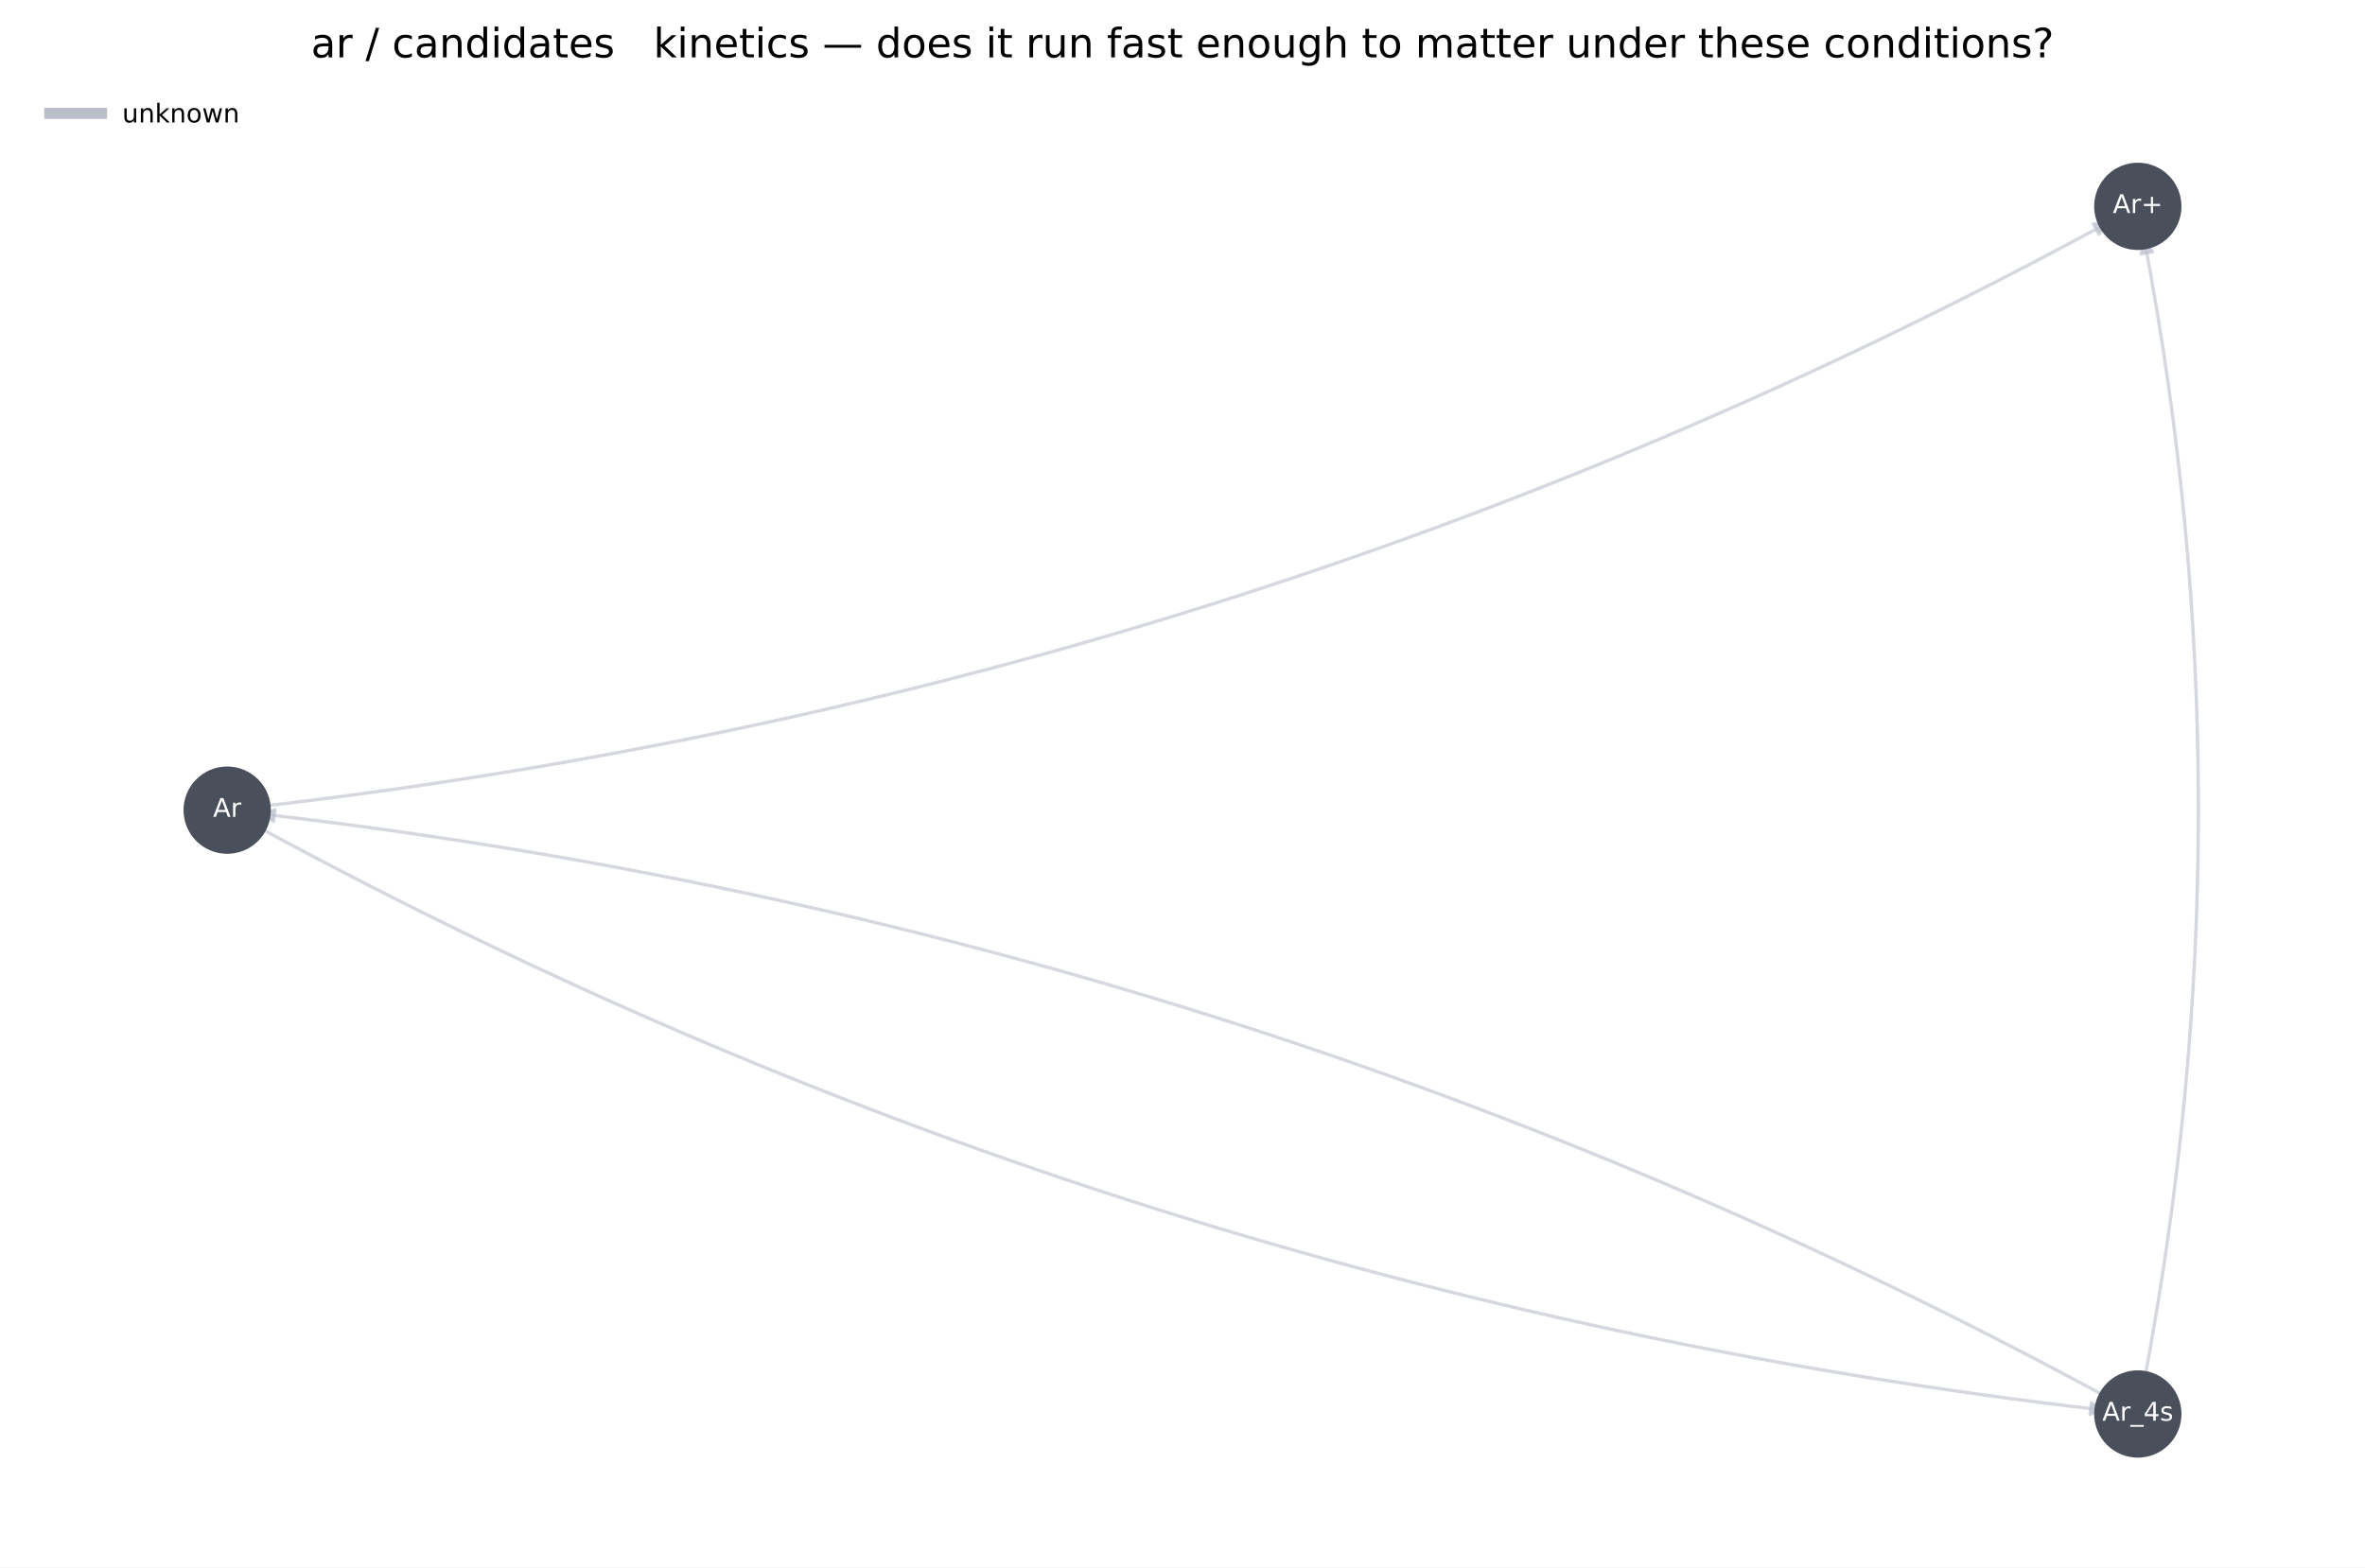
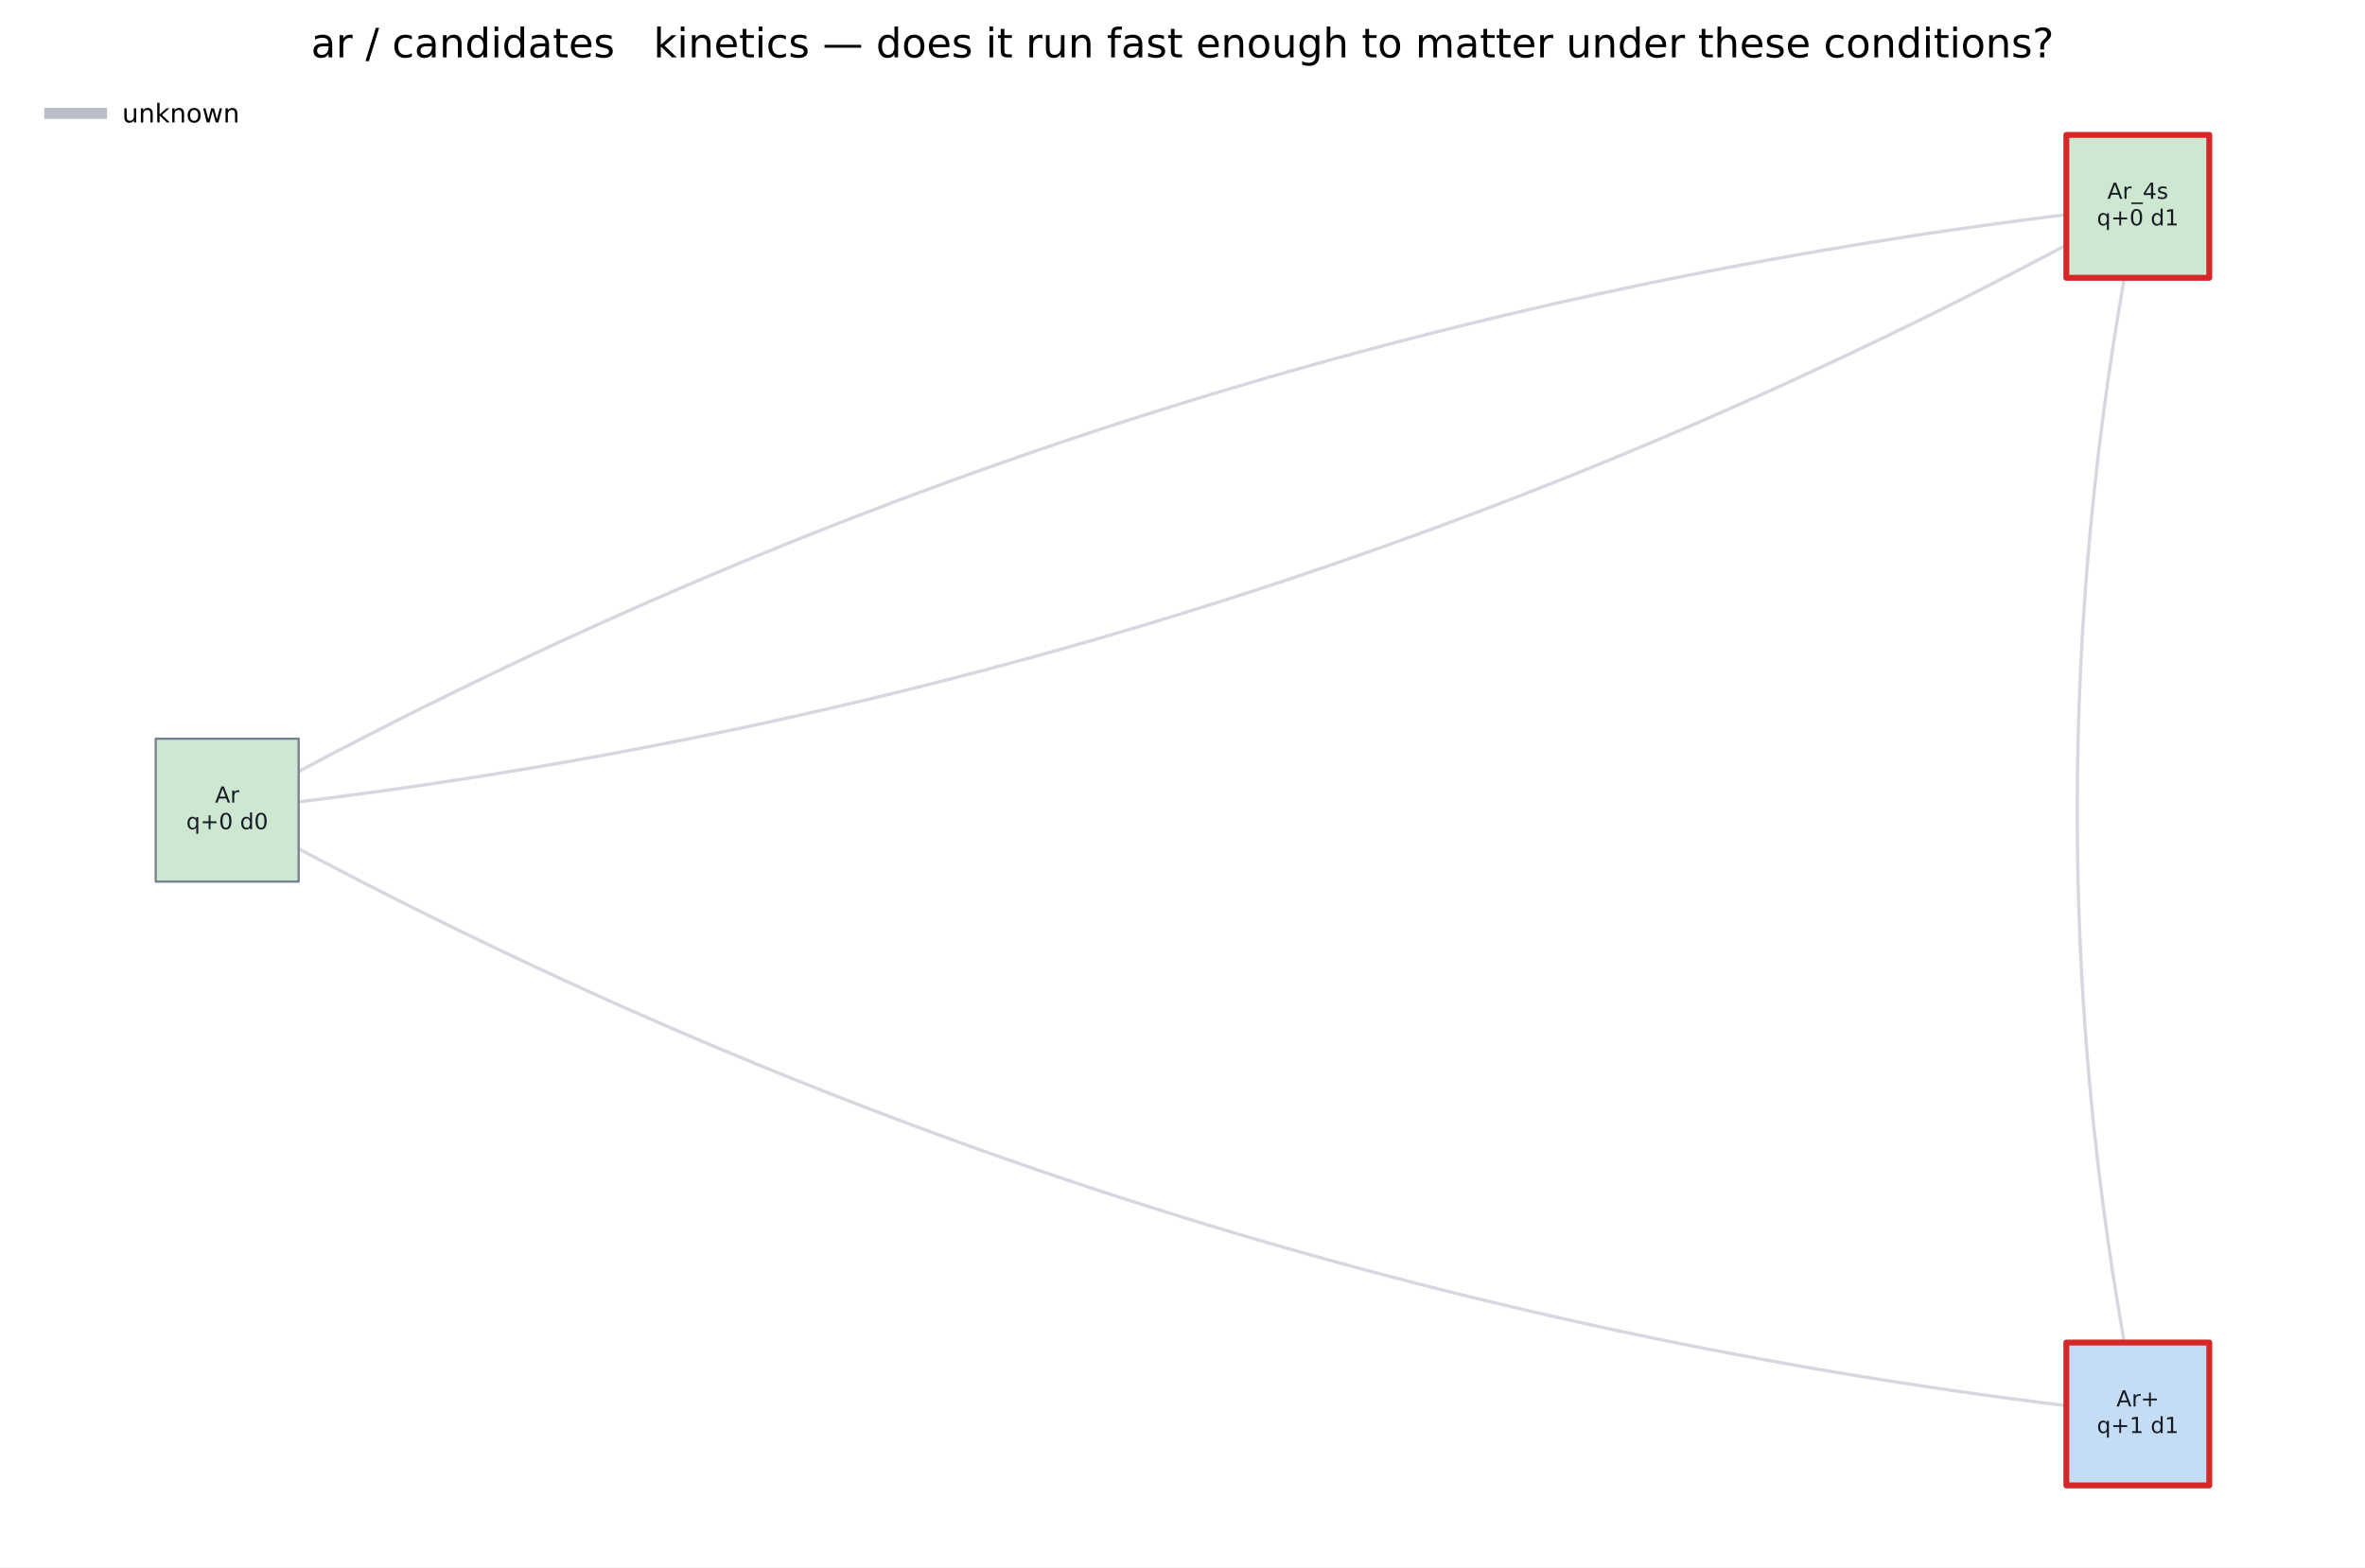
<svg xmlns="http://www.w3.org/2000/svg" xmlns:xlink="http://www.w3.org/1999/xlink" width="640.8pt" height="424.801pt" viewBox="0 0 640.8 424.801" version="1.1">
  <defs>
    <style type="text/css">*{stroke-linejoin: round; stroke-linecap: butt}</style>
  </defs>
  <g id="figure_1">
    <g id="patch_1">
      <path d="M 0 424.801  L 640.8 424.801  L 640.8 0  L 0 0  z " style="fill: #ffffff" />
    </g>
    <g id="axes_1">
      <g id="patch_2">
-         <path d="M 69.154 223.735  Q 304.54 351.581 569.641 382.152  " clip-path="url(#p01207bbb1b)" style="fill: none; stroke: #b9bec9; stroke-opacity: 0.6; stroke-width: 0.9; stroke-linecap: round" />
-         <path d="M 566.645 380.196  L 569.641 382.152  L 566.279 383.375  z " clip-path="url(#p01207bbb1b)" style="fill: #b9bec9; fill-opacity: 0.6; stroke: #b9bec9; stroke-opacity: 0.6; stroke-width: 0.9; stroke-linecap: round" />
+         <path d="M 70.162 218.614  Q 336.262 187.926 570.764 60.56  " clip-path="url(#pe5bb896cea)" style="fill: none; stroke: #b9bec9; stroke-opacity: 0.6; stroke-width: 0.9; stroke-linecap: round" />
+         <path d="M 567.189 60.682  L 570.764 60.56  L 568.716 63.494  z " clip-path="url(#pe5bb896cea)" style="fill: #b9bec9; fill-opacity: 0.6; stroke: #b9bec9; stroke-opacity: 0.6; stroke-width: 0.9; stroke-linecap: round" />
      </g>
      <g id="patch_3">
-         <path d="M 70.162 218.614  Q 336.262 187.926 570.764 60.56  " clip-path="url(#p01207bbb1b)" style="fill: none; stroke: #b9bec9; stroke-opacity: 0.6; stroke-width: 0.9; stroke-linecap: round" />
-         <path d="M 567.189 60.682  L 570.764 60.56  L 568.716 63.494  z " clip-path="url(#p01207bbb1b)" style="fill: #b9bec9; fill-opacity: 0.6; stroke: #b9bec9; stroke-opacity: 0.6; stroke-width: 0.9; stroke-linecap: round" />
+         <path d="M 69.154 223.735  Q 304.54 351.581 569.641 382.152  " clip-path="url(#pe5bb896cea)" style="fill: none; stroke: #b9bec9; stroke-opacity: 0.6; stroke-width: 0.9; stroke-linecap: round" />
+         <path d="M 566.645 380.196  L 569.641 382.152  L 566.279 383.375  z " clip-path="url(#pe5bb896cea)" style="fill: #b9bec9; fill-opacity: 0.6; stroke: #b9bec9; stroke-opacity: 0.6; stroke-width: 0.9; stroke-linecap: round" />
      </g>
      <g id="patch_4">
-         <path d="M 580.899 374.731  Q 610.318 219.577 581.086 65.413  " clip-path="url(#p01207bbb1b)" style="fill: none; stroke: #b9bec9; stroke-opacity: 0.6; stroke-width: 0.9; stroke-linecap: round" />
-         <path d="M 580.11 68.855  L 581.086 65.413  L 583.254 68.259  z " clip-path="url(#p01207bbb1b)" style="fill: #b9bec9; fill-opacity: 0.6; stroke: #b9bec9; stroke-opacity: 0.6; stroke-width: 0.9; stroke-linecap: round" />
+         <path d="M 577.587 64.428  Q 548.168 219.582 577.4 373.746  " clip-path="url(#pe5bb896cea)" style="fill: none; stroke: #b9bec9; stroke-opacity: 0.6; stroke-width: 0.9; stroke-linecap: round" />
+         <path d="M 578.376 370.304  L 577.4 373.746  L 575.232 370.901  z " clip-path="url(#pe5bb896cea)" style="fill: #b9bec9; fill-opacity: 0.6; stroke: #b9bec9; stroke-opacity: 0.6; stroke-width: 0.9; stroke-linecap: round" />
      </g>
      <g id="patch_5">
-         <path d="M 571.646 379.078  Q 336.26 251.232 71.159 220.661  " clip-path="url(#p01207bbb1b)" style="fill: none; stroke: #b9bec9; stroke-opacity: 0.6; stroke-width: 0.9; stroke-linecap: round" />
-         <path d="M 74.155 222.617  L 71.159 220.661  L 74.521 219.438  z " clip-path="url(#p01207bbb1b)" style="fill: #b9bec9; fill-opacity: 0.6; stroke: #b9bec9; stroke-opacity: 0.6; stroke-width: 0.9; stroke-linecap: round" />
+         <path d="M 570.638 56.892  Q 304.538 87.579 70.036 214.945  " clip-path="url(#pe5bb896cea)" style="fill: none; stroke: #b9bec9; stroke-opacity: 0.6; stroke-width: 0.9; stroke-linecap: round" />
+         <path d="M 73.611 214.824  L 70.036 214.945  L 72.084 212.012  z " clip-path="url(#pe5bb896cea)" style="fill: #b9bec9; fill-opacity: 0.6; stroke: #b9bec9; stroke-opacity: 0.6; stroke-width: 0.9; stroke-linecap: round" />
      </g>
      <g id="PathCollection_1">
-         <defs>
-           <path id="m1ae1dc5f27" d="M 0 11.832  C 3.138 11.832 6.148 10.585 8.367 8.367  C 10.585 6.148 11.832 3.138 11.832 0  C 11.832 -3.138 10.585 -6.148 8.367 -8.367  C 6.148 -10.585 3.138 -11.832 0 -11.832  C -3.138 -11.832 -6.148 -10.585 -8.367 -8.367  C -10.585 -6.148 -11.832 -3.138 -11.832 0  C -11.832 3.138 -10.585 6.148 -8.367 8.367  C -6.148 10.585 -3.138 11.832 0 11.832  z " />
-         </defs>
-         <g clip-path="url(#p01207bbb1b)">
-           <use xlink:href="#m1ae1dc5f27" x="61.557" y="219.58" style="fill: #4a4f5c" />
-           <use xlink:href="#m1ae1dc5f27" x="579.243" y="55.926" style="fill: #4a4f5c" />
-           <use xlink:href="#m1ae1dc5f27" x="579.243" y="383.234" style="fill: #4a4f5c" />
-         </g>
+         <path d="M 42.192 238.944  L 80.922 238.944  L 80.922 200.215  L 42.192 200.215  z " clip-path="url(#pe5bb896cea)" style="fill: #cde7d0; stroke: #7a8090; stroke-width: 0.6" />
+         <path d="M 559.878 402.598  L 598.608 402.598  L 598.608 363.869  L 559.878 363.869  z " clip-path="url(#pe5bb896cea)" style="fill: #c4ddf5; stroke: #d62728; stroke-width: 1.6" />
+         <path d="M 559.878 75.291  L 598.608 75.291  L 598.608 36.561  L 559.878 36.561  z " clip-path="url(#pe5bb896cea)" style="fill: #cde7d0; stroke: #d62728; stroke-width: 1.6" />
      </g>
      <g id="text_1">
-         <g clip-path="url(#p01207bbb1b)">
-           <g style="fill: #ffffff" transform="translate(57.72398 221.3979) scale(0.07 -0.07)">
+         <g clip-path="url(#pe5bb896cea)">
+           <g style="fill: #161a25" transform="translate(58.27156 217.5373) scale(0.06 -0.06)">
            <defs>
              <path id="DejaVuSans-24" d="M 2188 4044  L 1331 1722  L 3047 1722  L 2188 4044  z M 1831 4666  L 2547 4666  L 4325 0  L 3669 0  L 3244 1197  L 1141 1197  L 716 0  L 50 0  L 1831 4666  z " transform="scale(0.015625)" />
              <path id="DejaVuSans-55" d="M 2631 2963  Q 2534 3019 2420 3045  Q 2306 3072 2169 3072  Q 1681 3072 1420 2755  Q 1159 2438 1159 1844  L 1159 0  L 581 0  L 581 3500  L 1159 3500  L 1159 2956  Q 1341 3275 1631 3429  Q 1922 3584 2338 3584  Q 2397 3584 2469 3576  Q 2541 3569 2628 3553  L 2631 2963  z " transform="scale(0.015625)" />
            </defs>
            <use xlink:href="#DejaVuSans-24" />
            <use xlink:href="#DejaVuSans-55" transform="translate(68.40625 0)" />
          </g>
        </g>
+         <g clip-path="url(#pe5bb896cea)">
+           <g style="fill: #161a25" transform="translate(50.46312 224.739) scale(0.06 -0.06)">
+             <defs>
+               <path id="DejaVuSans-54" d="M 947 1747  Q 947 1113 1208 752  Q 1469 391 1925 391  Q 2381 391 2643 752  Q 2906 1113 2906 1747  Q 2906 2381 2643 2742  Q 2381 3103 1925 3103  Q 1469 3103 1208 2742  Q 947 2381 947 1747  z M 2906 525  Q 2725 213 2448 61  Q 2172 -91 1784 -91  Q 1150 -91 751 415  Q 353 922 353 1747  Q 353 2572 751 3078  Q 1150 3584 1784 3584  Q 2172 3584 2448 3432  Q 2725 3281 2906 2969  L 2906 3500  L 3481 3500  L 3481 -1331  L 2906 -1331  L 2906 525  z " transform="scale(0.015625)" />
+               <path id="DejaVuSans-e" d="M 2944 4013  L 2944 2272  L 4684 2272  L 4684 1741  L 2944 1741  L 2944 0  L 2419 0  L 2419 1741  L 678 1741  L 678 2272  L 2419 2272  L 2419 4013  L 2944 4013  z " transform="scale(0.015625)" />
+               <path id="DejaVuSans-13" d="M 2034 4250  Q 1547 4250 1301 3770  Q 1056 3291 1056 2328  Q 1056 1369 1301 889  Q 1547 409 2034 409  Q 2525 409 2770 889  Q 3016 1369 3016 2328  Q 3016 3291 2770 3770  Q 2525 4250 2034 4250  z M 2034 4750  Q 2819 4750 3233 4129  Q 3647 3509 3647 2328  Q 3647 1150 3233 529  Q 2819 -91 2034 -91  Q 1250 -91 836 529  Q 422 1150 422 2328  Q 422 3509 836 4129  Q 1250 4750 2034 4750  z " transform="scale(0.015625)" />
+               <path id="DejaVuSans-3" transform="scale(0.015625)" />
+               <path id="DejaVuSans-47" d="M 2906 2969  L 2906 4863  L 3481 4863  L 3481 0  L 2906 0  L 2906 525  Q 2725 213 2448 61  Q 2172 -91 1784 -91  Q 1150 -91 751 415  Q 353 922 353 1747  Q 353 2572 751 3078  Q 1150 3584 1784 3584  Q 2172 3584 2448 3432  Q 2725 3281 2906 2969  z M 947 1747  Q 947 1113 1208 752  Q 1469 391 1925 391  Q 2381 391 2643 752  Q 2906 1113 2906 1747  Q 2906 2381 2643 2742  Q 2381 3103 1925 3103  Q 1469 3103 1208 2742  Q 947 2381 947 1747  z " transform="scale(0.015625)" />
+             </defs>
+             <use xlink:href="#DejaVuSans-54" />
+             <use xlink:href="#DejaVuSans-e" transform="translate(63.48438 0)" />
+             <use xlink:href="#DejaVuSans-13" transform="translate(147.2812 0)" />
+             <use xlink:href="#DejaVuSans-3" transform="translate(210.9062 0)" />
+             <use xlink:href="#DejaVuSans-47" transform="translate(242.6875 0)" />
+             <use xlink:href="#DejaVuSans-13" transform="translate(306.1719 0)" />
+           </g>
+         </g>
      </g>
      <g id="text_2">
-         <g clip-path="url(#p01207bbb1b)">
-           <g style="fill: #ffffff" transform="translate(572.477 57.74397) scale(0.07 -0.07)">
-             <defs>
-               <path id="DejaVuSans-e" d="M 2944 4013  L 2944 2272  L 4684 2272  L 4684 1741  L 2944 1741  L 2944 0  L 2419 0  L 2419 1741  L 678 1741  L 678 2272  L 2419 2272  L 2419 4013  L 2944 4013  z " transform="scale(0.015625)" />
-             </defs>
+         <g clip-path="url(#pe5bb896cea)">
+           <g style="fill: #161a25" transform="translate(573.4436 381.1913) scale(0.06 -0.06)">
            <use xlink:href="#DejaVuSans-24" />
            <use xlink:href="#DejaVuSans-55" transform="translate(68.40625 0)" />
            <use xlink:href="#DejaVuSans-e" transform="translate(109.5156 0)" />
          </g>
        </g>
+         <g clip-path="url(#pe5bb896cea)">
+           <g style="fill: #161a25" transform="translate(568.1491 388.3929) scale(0.06 -0.06)">
+             <defs>
+               <path id="DejaVuSans-14" d="M 794 531  L 1825 531  L 1825 4091  L 703 3866  L 703 4441  L 1819 4666  L 2450 4666  L 2450 531  L 3481 531  L 3481 0  L 794 0  L 794 531  z " transform="scale(0.015625)" />
+             </defs>
+             <use xlink:href="#DejaVuSans-54" />
+             <use xlink:href="#DejaVuSans-e" transform="translate(63.48438 0)" />
+             <use xlink:href="#DejaVuSans-14" transform="translate(147.2812 0)" />
+             <use xlink:href="#DejaVuSans-3" transform="translate(210.9062 0)" />
+             <use xlink:href="#DejaVuSans-47" transform="translate(242.6875 0)" />
+             <use xlink:href="#DejaVuSans-14" transform="translate(306.1719 0)" />
+           </g>
+         </g>
      </g>
      <g id="text_3">
-         <g clip-path="url(#p01207bbb1b)">
-           <g style="fill: #ffffff" transform="translate(569.6098 385.0519) scale(0.07 -0.07)">
+         <g clip-path="url(#pe5bb896cea)">
+           <g style="fill: #161a25" transform="translate(570.9859 53.88339) scale(0.06 -0.06)">
            <defs>
              <path id="DejaVuSans-42" d="M 3263 -1063  L 3263 -1509  L -63 -1509  L -63 -1063  L 3263 -1063  z " transform="scale(0.015625)" />
              <path id="DejaVuSans-17" d="M 2419 4116  L 825 1625  L 2419 1625  L 2419 4116  z M 2253 4666  L 3047 4666  L 3047 1625  L 3713 1625  L 3713 1100  L 3047 1100  L 3047 0  L 2419 0  L 2419 1100  L 313 1100  L 313 1709  L 2253 4666  z " transform="scale(0.015625)" />
              <path id="DejaVuSans-56" d="M 2834 3397  L 2834 2853  Q 2591 2978 2328 3040  Q 2066 3103 1784 3103  Q 1356 3103 1142 2972  Q 928 2841 928 2578  Q 928 2378 1081 2264  Q 1234 2150 1697 2047  L 1894 2003  Q 2506 1872 2764 1633  Q 3022 1394 3022 966  Q 3022 478 2636 193  Q 2250 -91 1575 -91  Q 1294 -91 989 -36  Q 684 19 347 128  L 347 722  Q 666 556 975 473  Q 1284 391 1588 391  Q 1994 391 2212 530  Q 2431 669 2431 922  Q 2431 1156 2273 1281  Q 2116 1406 1581 1522  L 1381 1569  Q 847 1681 609 1914  Q 372 2147 372 2553  Q 372 3047 722 3315  Q 1072 3584 1716 3584  Q 2034 3584 2315 3537  Q 2597 3491 2834 3397  z " transform="scale(0.015625)" />
            </defs>
            <use xlink:href="#DejaVuSans-24" />
            <use xlink:href="#DejaVuSans-55" transform="translate(68.40625 0)" />
            <use xlink:href="#DejaVuSans-42" transform="translate(109.5156 0)" />
            <use xlink:href="#DejaVuSans-17" transform="translate(159.5156 0)" />
            <use xlink:href="#DejaVuSans-56" transform="translate(223.1406 0)" />
          </g>
        </g>
+         <g clip-path="url(#pe5bb896cea)">
+           <g style="fill: #161a25" transform="translate(568.1491 61.08503) scale(0.06 -0.06)">
+             <use xlink:href="#DejaVuSans-54" />
+             <use xlink:href="#DejaVuSans-e" transform="translate(63.48438 0)" />
+             <use xlink:href="#DejaVuSans-13" transform="translate(147.2812 0)" />
+             <use xlink:href="#DejaVuSans-3" transform="translate(210.9062 0)" />
+             <use xlink:href="#DejaVuSans-47" transform="translate(242.6875 0)" />
+             <use xlink:href="#DejaVuSans-14" transform="translate(306.1719 0)" />
+           </g>
+         </g>
      </g>
      <g id="text_4">
        <g transform="translate(84.27125 15.55828) scale(0.11 -0.11)">
          <defs>
            <path id="DejaVuSans-44" d="M 2194 1759  Q 1497 1759 1228 1600  Q 959 1441 959 1056  Q 959 750 1161 570  Q 1363 391 1709 391  Q 2188 391 2477 730  Q 2766 1069 2766 1631  L 2766 1759  L 2194 1759  z M 3341 1997  L 3341 0  L 2766 0  L 2766 531  Q 2569 213 2275 61  Q 1981 -91 1556 -91  Q 1019 -91 701 211  Q 384 513 384 1019  Q 384 1609 779 1909  Q 1175 2209 1959 2209  L 2766 2209  L 2766 2266  Q 2766 2663 2505 2880  Q 2244 3097 1772 3097  Q 1472 3097 1187 3025  Q 903 2953 641 2809  L 641 3341  Q 956 3463 1253 3523  Q 1550 3584 1831 3584  Q 2591 3584 2966 3190  Q 3341 2797 3341 1997  z " transform="scale(0.015625)" />
-             <path id="DejaVuSans-3" transform="scale(0.015625)" />
            <path id="DejaVuSans-12" d="M 1625 4666  L 2156 4666  L 531 -594  L 0 -594  L 1625 4666  z " transform="scale(0.015625)" />
            <path id="DejaVuSans-46" d="M 3122 3366  L 3122 2828  Q 2878 2963 2633 3030  Q 2388 3097 2138 3097  Q 1578 3097 1268 2742  Q 959 2388 959 1747  Q 959 1106 1268 751  Q 1578 397 2138 397  Q 2388 397 2633 464  Q 2878 531 3122 666  L 3122 134  Q 2881 22 2623 -34  Q 2366 -91 2075 -91  Q 1284 -91 818 406  Q 353 903 353 1747  Q 353 2603 823 3093  Q 1294 3584 2113 3584  Q 2378 3584 2631 3529  Q 2884 3475 3122 3366  z " transform="scale(0.015625)" />
            <path id="DejaVuSans-51" d="M 3513 2113  L 3513 0  L 2938 0  L 2938 2094  Q 2938 2591 2744 2837  Q 2550 3084 2163 3084  Q 1697 3084 1428 2787  Q 1159 2491 1159 1978  L 1159 0  L 581 0  L 581 3500  L 1159 3500  L 1159 2956  Q 1366 3272 1645 3428  Q 1925 3584 2291 3584  Q 2894 3584 3203 3211  Q 3513 2838 3513 2113  z " transform="scale(0.015625)" />
-             <path id="DejaVuSans-47" d="M 2906 2969  L 2906 4863  L 3481 4863  L 3481 0  L 2906 0  L 2906 525  Q 2725 213 2448 61  Q 2172 -91 1784 -91  Q 1150 -91 751 415  Q 353 922 353 1747  Q 353 2572 751 3078  Q 1150 3584 1784 3584  Q 2172 3584 2448 3432  Q 2725 3281 2906 2969  z M 947 1747  Q 947 1113 1208 752  Q 1469 391 1925 391  Q 2381 391 2643 752  Q 2906 1113 2906 1747  Q 2906 2381 2643 2742  Q 2381 3103 1925 3103  Q 1469 3103 1208 2742  Q 947 2381 947 1747  z " transform="scale(0.015625)" />
            <path id="DejaVuSans-4c" d="M 603 3500  L 1178 3500  L 1178 0  L 603 0  L 603 3500  z M 603 4863  L 1178 4863  L 1178 4134  L 603 4134  L 603 4863  z " transform="scale(0.015625)" />
            <path id="DejaVuSans-57" d="M 1172 4494  L 1172 3500  L 2356 3500  L 2356 3053  L 1172 3053  L 1172 1153  Q 1172 725 1289 603  Q 1406 481 1766 481  L 2356 481  L 2356 0  L 1766 0  Q 1100 0 847 248  Q 594 497 594 1153  L 594 3053  L 172 3053  L 172 3500  L 594 3500  L 594 4494  L 1172 4494  z " transform="scale(0.015625)" />
            <path id="DejaVuSans-48" d="M 3597 1894  L 3597 1613  L 953 1613  Q 991 1019 1311 708  Q 1631 397 2203 397  Q 2534 397 2845 478  Q 3156 559 3463 722  L 3463 178  Q 3153 47 2828 -22  Q 2503 -91 2169 -91  Q 1331 -91 842 396  Q 353 884 353 1716  Q 353 2575 817 3079  Q 1281 3584 2069 3584  Q 2775 3584 3186 3129  Q 3597 2675 3597 1894  z M 3022 2063  Q 3016 2534 2758 2815  Q 2500 3097 2075 3097  Q 1594 3097 1305 2825  Q 1016 2553 972 2059  L 3022 2063  z " transform="scale(0.015625)" />
            <path id="DejaVuSans-4e" d="M 581 4863  L 1159 4863  L 1159 1991  L 2875 3500  L 3609 3500  L 1753 1863  L 3688 0  L 2938 0  L 1159 1709  L 1159 0  L 581 0  L 581 4863  z " transform="scale(0.015625)" />
            <path id="DejaVuSans-af6" d="M 313 1978  L 6088 1978  L 6088 1528  L 313 1528  L 313 1978  z " transform="scale(0.015625)" />
            <path id="DejaVuSans-52" d="M 1959 3097  Q 1497 3097 1228 2736  Q 959 2375 959 1747  Q 959 1119 1226 758  Q 1494 397 1959 397  Q 2419 397 2687 759  Q 2956 1122 2956 1747  Q 2956 2369 2687 2733  Q 2419 3097 1959 3097  z M 1959 3584  Q 2709 3584 3137 3096  Q 3566 2609 3566 1747  Q 3566 888 3137 398  Q 2709 -91 1959 -91  Q 1206 -91 779 398  Q 353 888 353 1747  Q 353 2609 779 3096  Q 1206 3584 1959 3584  z " transform="scale(0.015625)" />
            <path id="DejaVuSans-58" d="M 544 1381  L 544 3500  L 1119 3500  L 1119 1403  Q 1119 906 1312 657  Q 1506 409 1894 409  Q 2359 409 2629 706  Q 2900 1003 2900 1516  L 2900 3500  L 3475 3500  L 3475 0  L 2900 0  L 2900 538  Q 2691 219 2414 64  Q 2138 -91 1772 -91  Q 1169 -91 856 284  Q 544 659 544 1381  z M 1991 3584  L 1991 3584  z " transform="scale(0.015625)" />
            <path id="DejaVuSans-49" d="M 2375 4863  L 2375 4384  L 1825 4384  Q 1516 4384 1395 4259  Q 1275 4134 1275 3809  L 1275 3500  L 2222 3500  L 2222 3053  L 1275 3053  L 1275 0  L 697 0  L 697 3053  L 147 3053  L 147 3500  L 697 3500  L 697 3744  Q 697 4328 969 4595  Q 1241 4863 1831 4863  L 2375 4863  z " transform="scale(0.015625)" />
            <path id="DejaVuSans-4a" d="M 2906 1791  Q 2906 2416 2648 2759  Q 2391 3103 1925 3103  Q 1463 3103 1205 2759  Q 947 2416 947 1791  Q 947 1169 1205 825  Q 1463 481 1925 481  Q 2391 481 2648 825  Q 2906 1169 2906 1791  z M 3481 434  Q 3481 -459 3084 -895  Q 2688 -1331 1869 -1331  Q 1566 -1331 1297 -1286  Q 1028 -1241 775 -1147  L 775 -588  Q 1028 -725 1275 -790  Q 1522 -856 1778 -856  Q 2344 -856 2625 -561  Q 2906 -266 2906 331  L 2906 616  Q 2728 306 2450 153  Q 2172 0 1784 0  Q 1141 0 747 490  Q 353 981 353 1791  Q 353 2603 747 3093  Q 1141 3584 1784 3584  Q 2172 3584 2450 3431  Q 2728 3278 2906 2969  L 2906 3500  L 3481 3500  L 3481 434  z " transform="scale(0.015625)" />
            <path id="DejaVuSans-4b" d="M 3513 2113  L 3513 0  L 2938 0  L 2938 2094  Q 2938 2591 2744 2837  Q 2550 3084 2163 3084  Q 1697 3084 1428 2787  Q 1159 2491 1159 1978  L 1159 0  L 581 0  L 581 4863  L 1159 4863  L 1159 2956  Q 1366 3272 1645 3428  Q 1925 3584 2291 3584  Q 2894 3584 3203 3211  Q 3513 2838 3513 2113  z " transform="scale(0.015625)" />
            <path id="DejaVuSans-50" d="M 3328 2828  Q 3544 3216 3844 3400  Q 4144 3584 4550 3584  Q 5097 3584 5394 3201  Q 5691 2819 5691 2113  L 5691 0  L 5113 0  L 5113 2094  Q 5113 2597 4934 2840  Q 4756 3084 4391 3084  Q 3944 3084 3684 2787  Q 3425 2491 3425 1978  L 3425 0  L 2847 0  L 2847 2094  Q 2847 2600 2669 2842  Q 2491 3084 2119 3084  Q 1678 3084 1418 2786  Q 1159 2488 1159 1978  L 1159 0  L 581 0  L 581 3500  L 1159 3500  L 1159 2956  Q 1356 3278 1631 3431  Q 1906 3584 2284 3584  Q 2666 3584 2933 3390  Q 3200 3197 3328 2828  z " transform="scale(0.015625)" />
            <path id="DejaVuSans-22" d="M 1222 794  L 1856 794  L 1856 0  L 1222 0  L 1222 794  z M 1838 1253  L 1241 1253  L 1241 1734  Q 1241 2050 1328 2253  Q 1416 2456 1697 2725  L 1978 3003  Q 2156 3169 2236 3316  Q 2316 3463 2316 3616  Q 2316 3894 2111 4066  Q 1906 4238 1569 4238  Q 1322 4238 1042 4128  Q 763 4019 459 3809  L 459 4397  Q 753 4575 1054 4662  Q 1356 4750 1678 4750  Q 2253 4750 2601 4447  Q 2950 4144 2950 3647  Q 2950 3409 2837 3195  Q 2725 2981 2444 2713  L 2169 2444  Q 2022 2297 1961 2214  Q 1900 2131 1875 2053  Q 1856 1988 1847 1894  Q 1838 1800 1838 1638  L 1838 1253  z " transform="scale(0.015625)" />
          </defs>
          <use xlink:href="#DejaVuSans-44" />
          <use xlink:href="#DejaVuSans-55" transform="translate(61.28125 0)" />
          <use xlink:href="#DejaVuSans-3" transform="translate(102.3906 0)" />
          <use xlink:href="#DejaVuSans-12" transform="translate(134.1719 0)" />
          <use xlink:href="#DejaVuSans-3" transform="translate(167.8594 0)" />
          <use xlink:href="#DejaVuSans-46" transform="translate(199.6406 0)" />
          <use xlink:href="#DejaVuSans-44" transform="translate(254.625 0)" />
          <use xlink:href="#DejaVuSans-51" transform="translate(315.9062 0)" />
          <use xlink:href="#DejaVuSans-47" transform="translate(379.2812 0)" />
          <use xlink:href="#DejaVuSans-4c" transform="translate(442.7656 0)" />
          <use xlink:href="#DejaVuSans-47" transform="translate(470.5469 0)" />
          <use xlink:href="#DejaVuSans-44" transform="translate(534.0312 0)" />
          <use xlink:href="#DejaVuSans-57" transform="translate(595.3125 0)" />
          <use xlink:href="#DejaVuSans-48" transform="translate(634.5156 0)" />
          <use xlink:href="#DejaVuSans-56" transform="translate(696.0469 0)" />
          <use xlink:href="#DejaVuSans-3" transform="translate(748.1406 0)" />
          <use xlink:href="#DejaVuSans-3" transform="translate(779.9219 0)" />
          <use xlink:href="#DejaVuSans-3" transform="translate(811.7031 0)" />
          <use xlink:href="#DejaVuSans-4e" transform="translate(843.4844 0)" />
          <use xlink:href="#DejaVuSans-4c" transform="translate(901.3906 0)" />
          <use xlink:href="#DejaVuSans-51" transform="translate(929.1719 0)" />
          <use xlink:href="#DejaVuSans-48" transform="translate(992.5469 0)" />
          <use xlink:href="#DejaVuSans-57" transform="translate(1054.078 0)" />
          <use xlink:href="#DejaVuSans-4c" transform="translate(1093.281 0)" />
          <use xlink:href="#DejaVuSans-46" transform="translate(1121.062 0)" />
          <use xlink:href="#DejaVuSans-56" transform="translate(1176.047 0)" />
          <use xlink:href="#DejaVuSans-3" transform="translate(1228.141 0)" />
          <use xlink:href="#DejaVuSans-af6" transform="translate(1259.922 0)" />
          <use xlink:href="#DejaVuSans-3" transform="translate(1359.922 0)" />
          <use xlink:href="#DejaVuSans-47" transform="translate(1391.703 0)" />
          <use xlink:href="#DejaVuSans-52" transform="translate(1455.188 0)" />
          <use xlink:href="#DejaVuSans-48" transform="translate(1516.375 0)" />
          <use xlink:href="#DejaVuSans-56" transform="translate(1577.906 0)" />
          <use xlink:href="#DejaVuSans-3" transform="translate(1630 0)" />
          <use xlink:href="#DejaVuSans-4c" transform="translate(1661.781 0)" />
          <use xlink:href="#DejaVuSans-57" transform="translate(1689.562 0)" />
          <use xlink:href="#DejaVuSans-3" transform="translate(1728.766 0)" />
          <use xlink:href="#DejaVuSans-55" transform="translate(1760.547 0)" />
          <use xlink:href="#DejaVuSans-58" transform="translate(1801.656 0)" />
          <use xlink:href="#DejaVuSans-51" transform="translate(1865.031 0)" />
          <use xlink:href="#DejaVuSans-3" transform="translate(1928.406 0)" />
          <use xlink:href="#DejaVuSans-49" transform="translate(1960.188 0)" />
          <use xlink:href="#DejaVuSans-44" transform="translate(1995.391 0)" />
          <use xlink:href="#DejaVuSans-56" transform="translate(2056.672 0)" />
          <use xlink:href="#DejaVuSans-57" transform="translate(2108.766 0)" />
          <use xlink:href="#DejaVuSans-3" transform="translate(2147.969 0)" />
          <use xlink:href="#DejaVuSans-48" transform="translate(2179.75 0)" />
          <use xlink:href="#DejaVuSans-51" transform="translate(2241.281 0)" />
          <use xlink:href="#DejaVuSans-52" transform="translate(2304.656 0)" />
          <use xlink:href="#DejaVuSans-58" transform="translate(2365.844 0)" />
          <use xlink:href="#DejaVuSans-4a" transform="translate(2429.219 0)" />
          <use xlink:href="#DejaVuSans-4b" transform="translate(2492.703 0)" />
          <use xlink:href="#DejaVuSans-3" transform="translate(2556.078 0)" />
          <use xlink:href="#DejaVuSans-57" transform="translate(2587.859 0)" />
          <use xlink:href="#DejaVuSans-52" transform="translate(2627.062 0)" />
          <use xlink:href="#DejaVuSans-3" transform="translate(2688.25 0)" />
          <use xlink:href="#DejaVuSans-50" transform="translate(2720.031 0)" />
          <use xlink:href="#DejaVuSans-44" transform="translate(2817.438 0)" />
          <use xlink:href="#DejaVuSans-57" transform="translate(2878.719 0)" />
          <use xlink:href="#DejaVuSans-57" transform="translate(2917.922 0)" />
          <use xlink:href="#DejaVuSans-48" transform="translate(2957.125 0)" />
          <use xlink:href="#DejaVuSans-55" transform="translate(3018.656 0)" />
          <use xlink:href="#DejaVuSans-3" transform="translate(3059.766 0)" />
          <use xlink:href="#DejaVuSans-58" transform="translate(3091.547 0)" />
          <use xlink:href="#DejaVuSans-51" transform="translate(3154.922 0)" />
          <use xlink:href="#DejaVuSans-47" transform="translate(3218.297 0)" />
          <use xlink:href="#DejaVuSans-48" transform="translate(3281.781 0)" />
          <use xlink:href="#DejaVuSans-55" transform="translate(3343.312 0)" />
          <use xlink:href="#DejaVuSans-3" transform="translate(3384.422 0)" />
          <use xlink:href="#DejaVuSans-57" transform="translate(3416.203 0)" />
          <use xlink:href="#DejaVuSans-4b" transform="translate(3455.406 0)" />
          <use xlink:href="#DejaVuSans-48" transform="translate(3518.781 0)" />
          <use xlink:href="#DejaVuSans-56" transform="translate(3580.312 0)" />
          <use xlink:href="#DejaVuSans-48" transform="translate(3632.406 0)" />
          <use xlink:href="#DejaVuSans-3" transform="translate(3693.938 0)" />
          <use xlink:href="#DejaVuSans-46" transform="translate(3725.719 0)" />
          <use xlink:href="#DejaVuSans-52" transform="translate(3780.703 0)" />
          <use xlink:href="#DejaVuSans-51" transform="translate(3841.891 0)" />
          <use xlink:href="#DejaVuSans-47" transform="translate(3905.266 0)" />
          <use xlink:href="#DejaVuSans-4c" transform="translate(3968.75 0)" />
          <use xlink:href="#DejaVuSans-57" transform="translate(3996.531 0)" />
          <use xlink:href="#DejaVuSans-4c" transform="translate(4035.734 0)" />
          <use xlink:href="#DejaVuSans-52" transform="translate(4063.516 0)" />
          <use xlink:href="#DejaVuSans-51" transform="translate(4124.703 0)" />
          <use xlink:href="#DejaVuSans-56" transform="translate(4188.078 0)" />
          <use xlink:href="#DejaVuSans-22" transform="translate(4240.172 0)" />
        </g>
      </g>
      <g id="legend_1">
        <g id="line2d_1">
          <path d="M 13.5 30.727  L 20.5 30.727  L 27.5 30.727  " style="fill: none; stroke: #b9bec9; stroke-width: 3; stroke-linecap: square" />
        </g>
        <g id="text_5">
          <g transform="translate(33.1 33.17719) scale(0.07 -0.07)">
            <defs>
              <path id="DejaVuSans-5a" d="M 269 3500  L 844 3500  L 1563 769  L 2278 3500  L 2956 3500  L 3675 769  L 4391 3500  L 4966 3500  L 4050 0  L 3372 0  L 2619 2869  L 1863 0  L 1184 0  L 269 3500  z " transform="scale(0.015625)" />
            </defs>
            <use xlink:href="#DejaVuSans-58" />
            <use xlink:href="#DejaVuSans-51" transform="translate(63.375 0)" />
            <use xlink:href="#DejaVuSans-4e" transform="translate(126.75 0)" />
            <use xlink:href="#DejaVuSans-51" transform="translate(184.6562 0)" />
            <use xlink:href="#DejaVuSans-52" transform="translate(248.0312 0)" />
            <use xlink:href="#DejaVuSans-5a" transform="translate(309.2188 0)" />
            <use xlink:href="#DejaVuSans-51" transform="translate(391 0)" />
          </g>
        </g>
      </g>
    </g>
  </g>
  <defs>
-     <clipPath id="p01207bbb1b">
+     <clipPath id="pe5bb896cea">
      <rect x="7.2" y="21.558" width="626.4" height="396.043" />
    </clipPath>
  </defs>
</svg>
